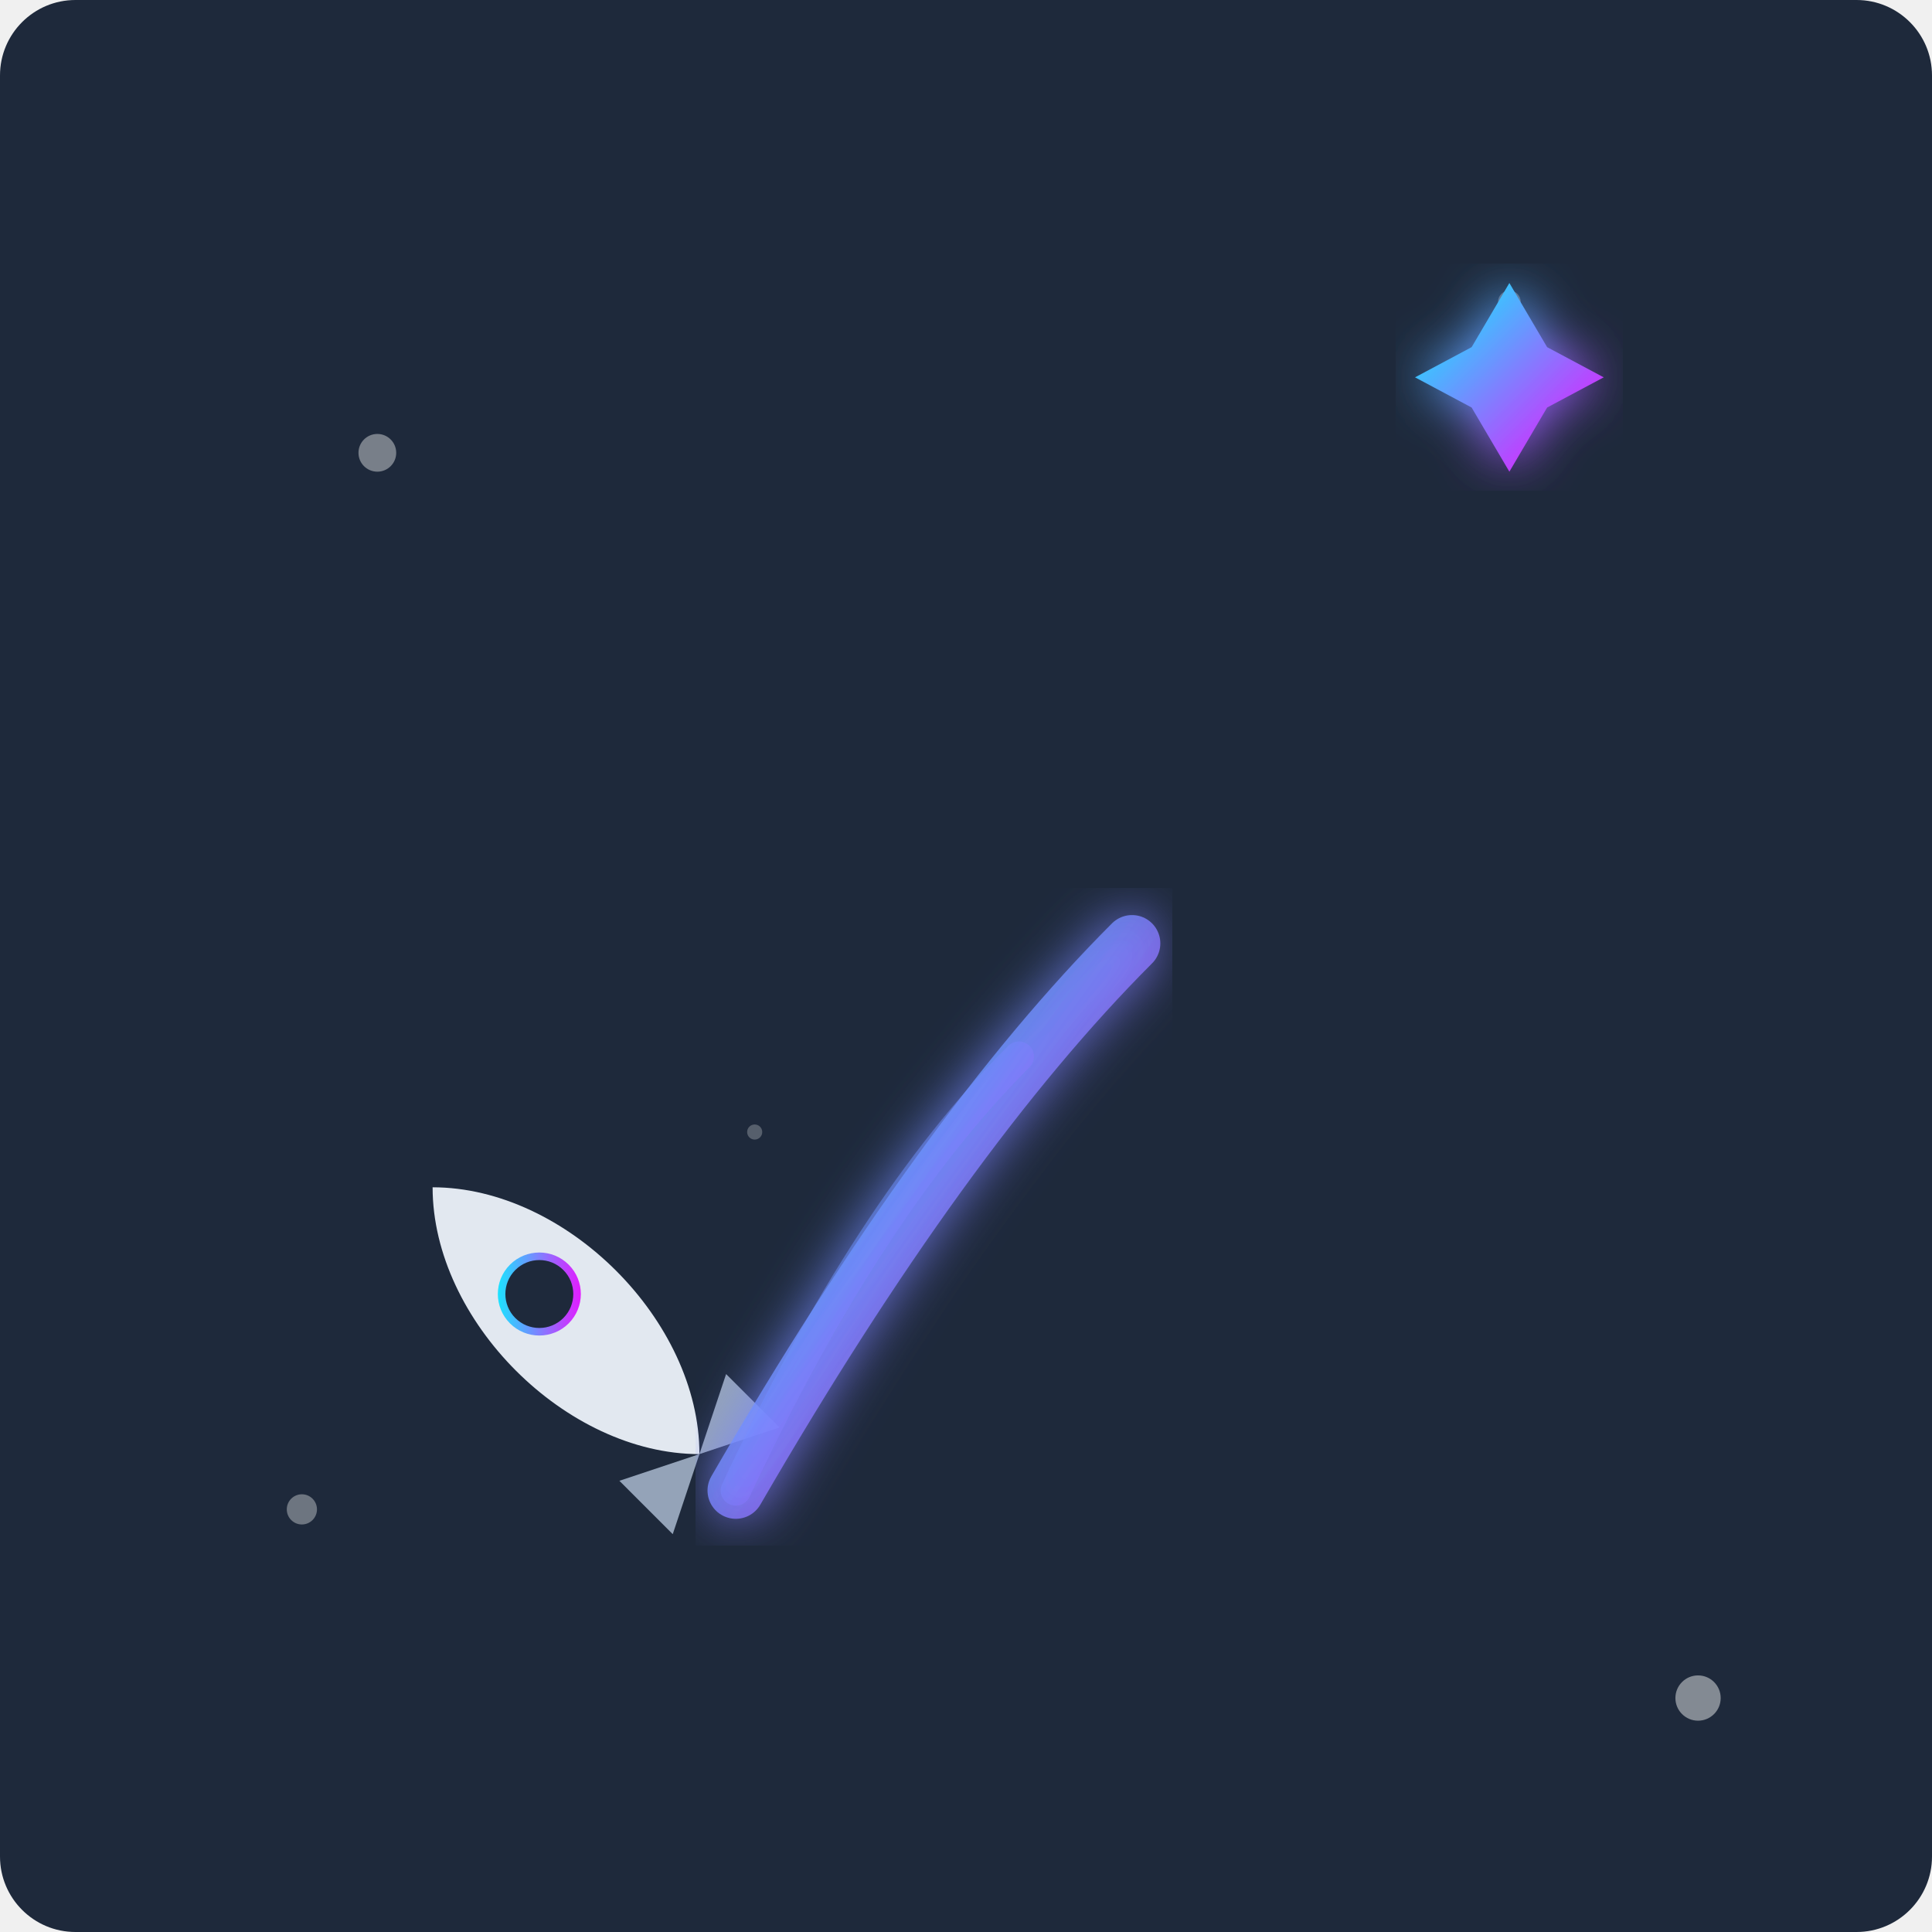
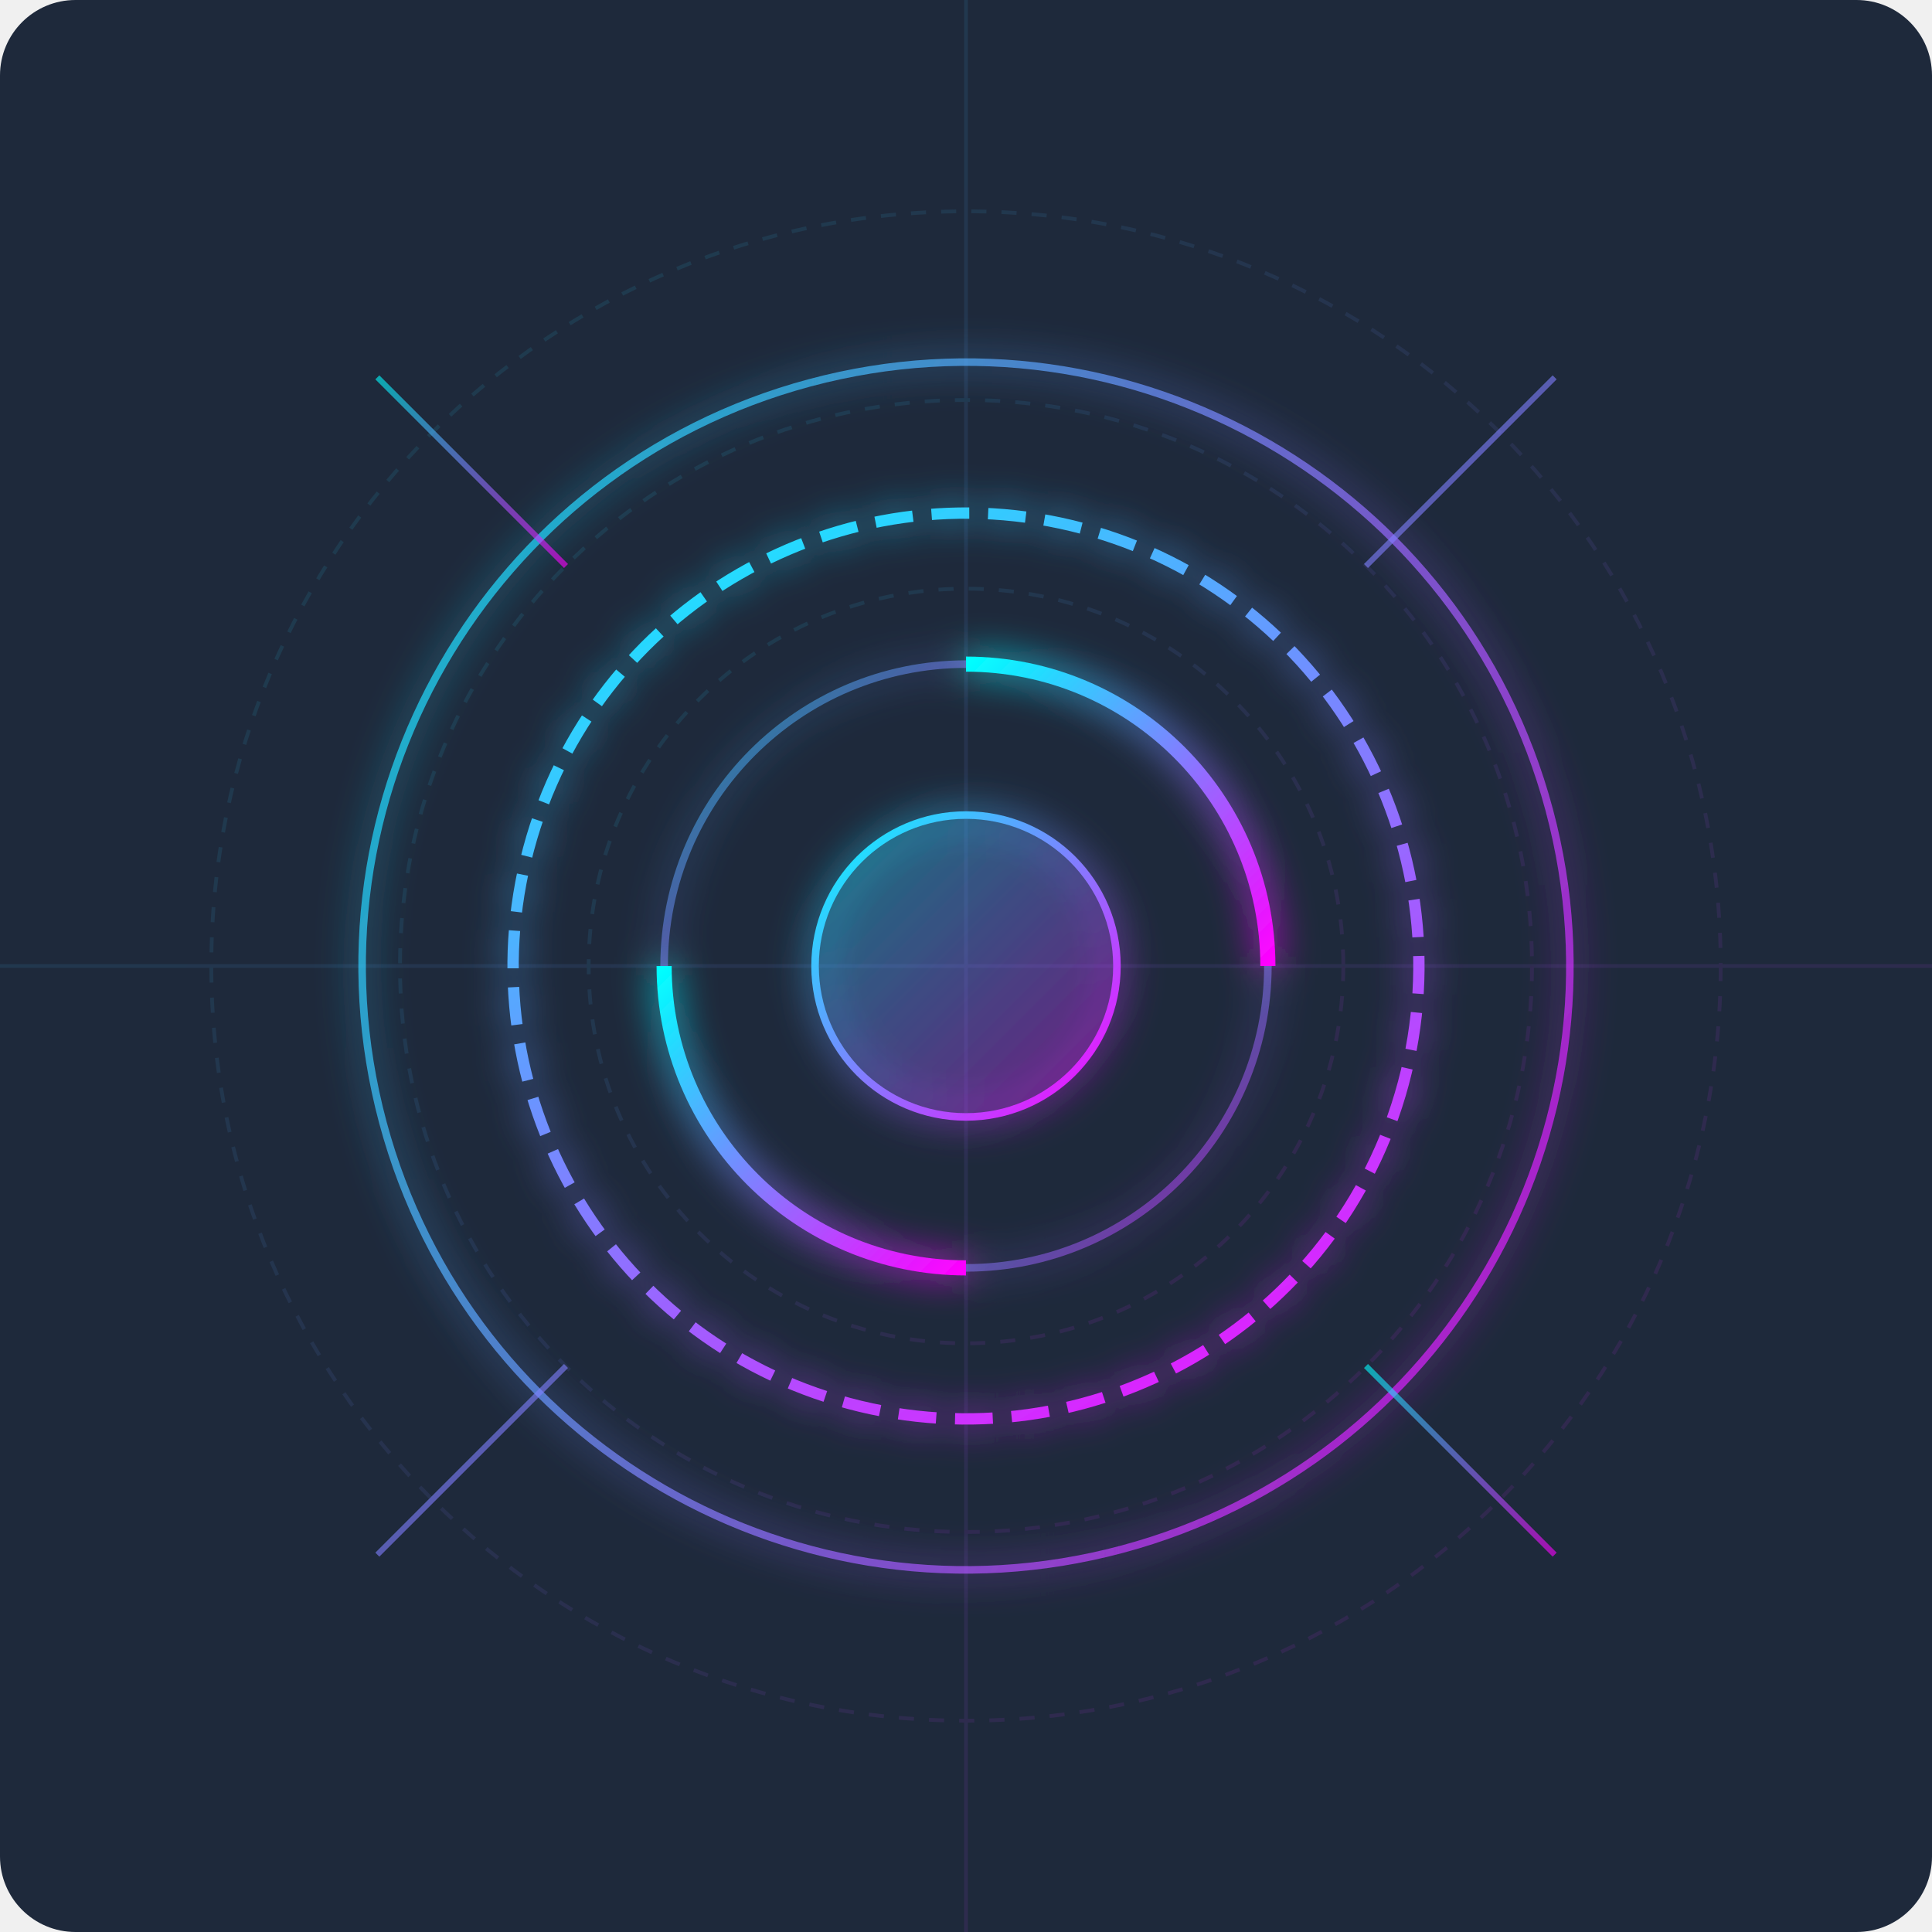
<svg xmlns="http://www.w3.org/2000/svg" width="512" height="512" viewBox="0 0 512 512" fill="none">
  <rect width="512" height="512" rx="20" fill="#1e293b" />
  <defs>
    <linearGradient id="grad1" x1="0%" y1="0%" x2="100%" y2="100%">
      <stop offset="0%" style="stop-color:#00ffff;" />
      <stop offset="100%" style="stop-color:#ff00ff;" />
    </linearGradient>
    <filter id="glow">
-       <feGaussianBlur stdDeviation="7" result="coloredBlur" />
+       <feGaussianBlur stdDeviation="5" result="coloredBlur" />
      <feMerge>
        <feMergeNode in="coloredBlur" />
        <feMergeNode in="SourceGraphic" />
      </feMerge>
    </filter>
  </defs>
-   <g opacity="0.5">
-     <circle cx="100" cy="120" r="5" fill="white" opacity="0.8" />
-     <circle cx="400" cy="80" r="3" fill="white" opacity="0.6" />
-     <circle cx="80" cy="400" r="4" fill="white" opacity="0.7" />
-     <circle cx="450" cy="450" r="6" fill="white" opacity="0.9" />
-     <circle cx="200" cy="300" r="2" fill="white" opacity="0.5" />
-   </g>
-   <g transform="translate(400, 100)">
-     <path d="M0 -25 L10 -8 L25 0 L10 8 L0 25 L-10 8 L-25 0 L-10 -8 Z" fill="url(#grad1)" filter="url(#glow)" />
-   </g>
-   <g transform="translate(150, 350) rotate(-45 0 0)">
-     <path d="M0 -50 C 25 -25, 25 25, 0 50 C -25 25, -25 -25, 0 -50 Z" fill="#e2e8f0" />
-     <circle cx="0" cy="-10" r="10" fill="#1e293b" stroke="url(#grad1)" stroke-width="2" />
-     <path d="M0 50 L 20 60 L 20 40 Z" fill="#94a3b8" />
-     <path d="M0 50 L -20 60 L -20 40 Z" fill="#94a3b8" />
+   <g opacity="0.1">
+     <path d="M0 256 H 512 M 256 0 V 512" stroke="url(#grad1)" stroke-width="1" />
+     <circle cx="256" cy="256" r="100" stroke="url(#grad1)" stroke-width="1" stroke-dasharray="4 4" />
+     <circle cx="256" cy="256" r="150" stroke="url(#grad1)" stroke-width="1" stroke-dasharray="4 4" />
+     <circle cx="256" cy="256" r="200" stroke="url(#grad1)" stroke-width="1" stroke-dasharray="4 4" />
  </g>
  <g filter="url(#glow)">
-     <path d="M195 395 Q 250 300 300 250" stroke="url(#grad1)" stroke-width="15" stroke-linecap="round" fill="none" opacity="0.8" />
-     <path d="M195 395 Q 230 320 270 280" stroke="url(#grad1)" stroke-width="8" stroke-linecap="round" fill="none" opacity="0.5" />
+     <circle cx="256" cy="256" r="40" fill="url(#grad1)" fill-opacity="0.2" stroke="url(#grad1)" stroke-width="2" />
+     <path d="M 256 176 A 80 80 0 0 1 336 256" stroke="url(#grad1)" stroke-width="4" fill="none" />
+     <path d="M 256 336 A 80 80 0 0 1 176 256" stroke="url(#grad1)" stroke-width="4" fill="none" />
+     <path d="M 176 256 A 80 80 0 0 1 256 176" stroke="url(#grad1)" stroke-width="2" fill="none" stroke-opacity="0.5" />
+     <path d="M 336 256 A 80 80 0 0 1 256 336" stroke="url(#grad1)" stroke-width="2" fill="none" stroke-opacity="0.5" />
+     <circle cx="256" cy="256" r="120" stroke="url(#grad1)" stroke-width="3" stroke-dasharray="10 5" fill="none" transform="rotate(15 256 256)" />
+     <circle cx="256" cy="256" r="160" stroke="url(#grad1)" stroke-width="2" fill="none" transform="rotate(-15 256 256)" stroke-opacity="0.7" />
+   </g>
+   <g opacity="0.6">
+     <line x1="256" y1="60" x2="256" y2="100" stroke="url(#grad1)" stroke-width="1.5" />
+     <line x1="256" y1="452" x2="256" y2="412" stroke="url(#grad1)" stroke-width="1.5" />
+     <line x1="60" y1="256" x2="100" y2="256" stroke="url(#grad1)" stroke-width="1.5" />
+     <line x1="452" y1="256" x2="412" y2="256" stroke="url(#grad1)" stroke-width="1.5" />
+     <path d="M100 100 L 150 150" stroke="url(#grad1)" stroke-width="1.5" />
+     <path d="M412 100 L 362 150" stroke="url(#grad1)" stroke-width="1.5" />
+     <path d="M100 412 L 150 362" stroke="url(#grad1)" stroke-width="1.5" />
+     <path d="M412 412 L 362 362" stroke="url(#grad1)" stroke-width="1.5" />
  </g>
</svg>
